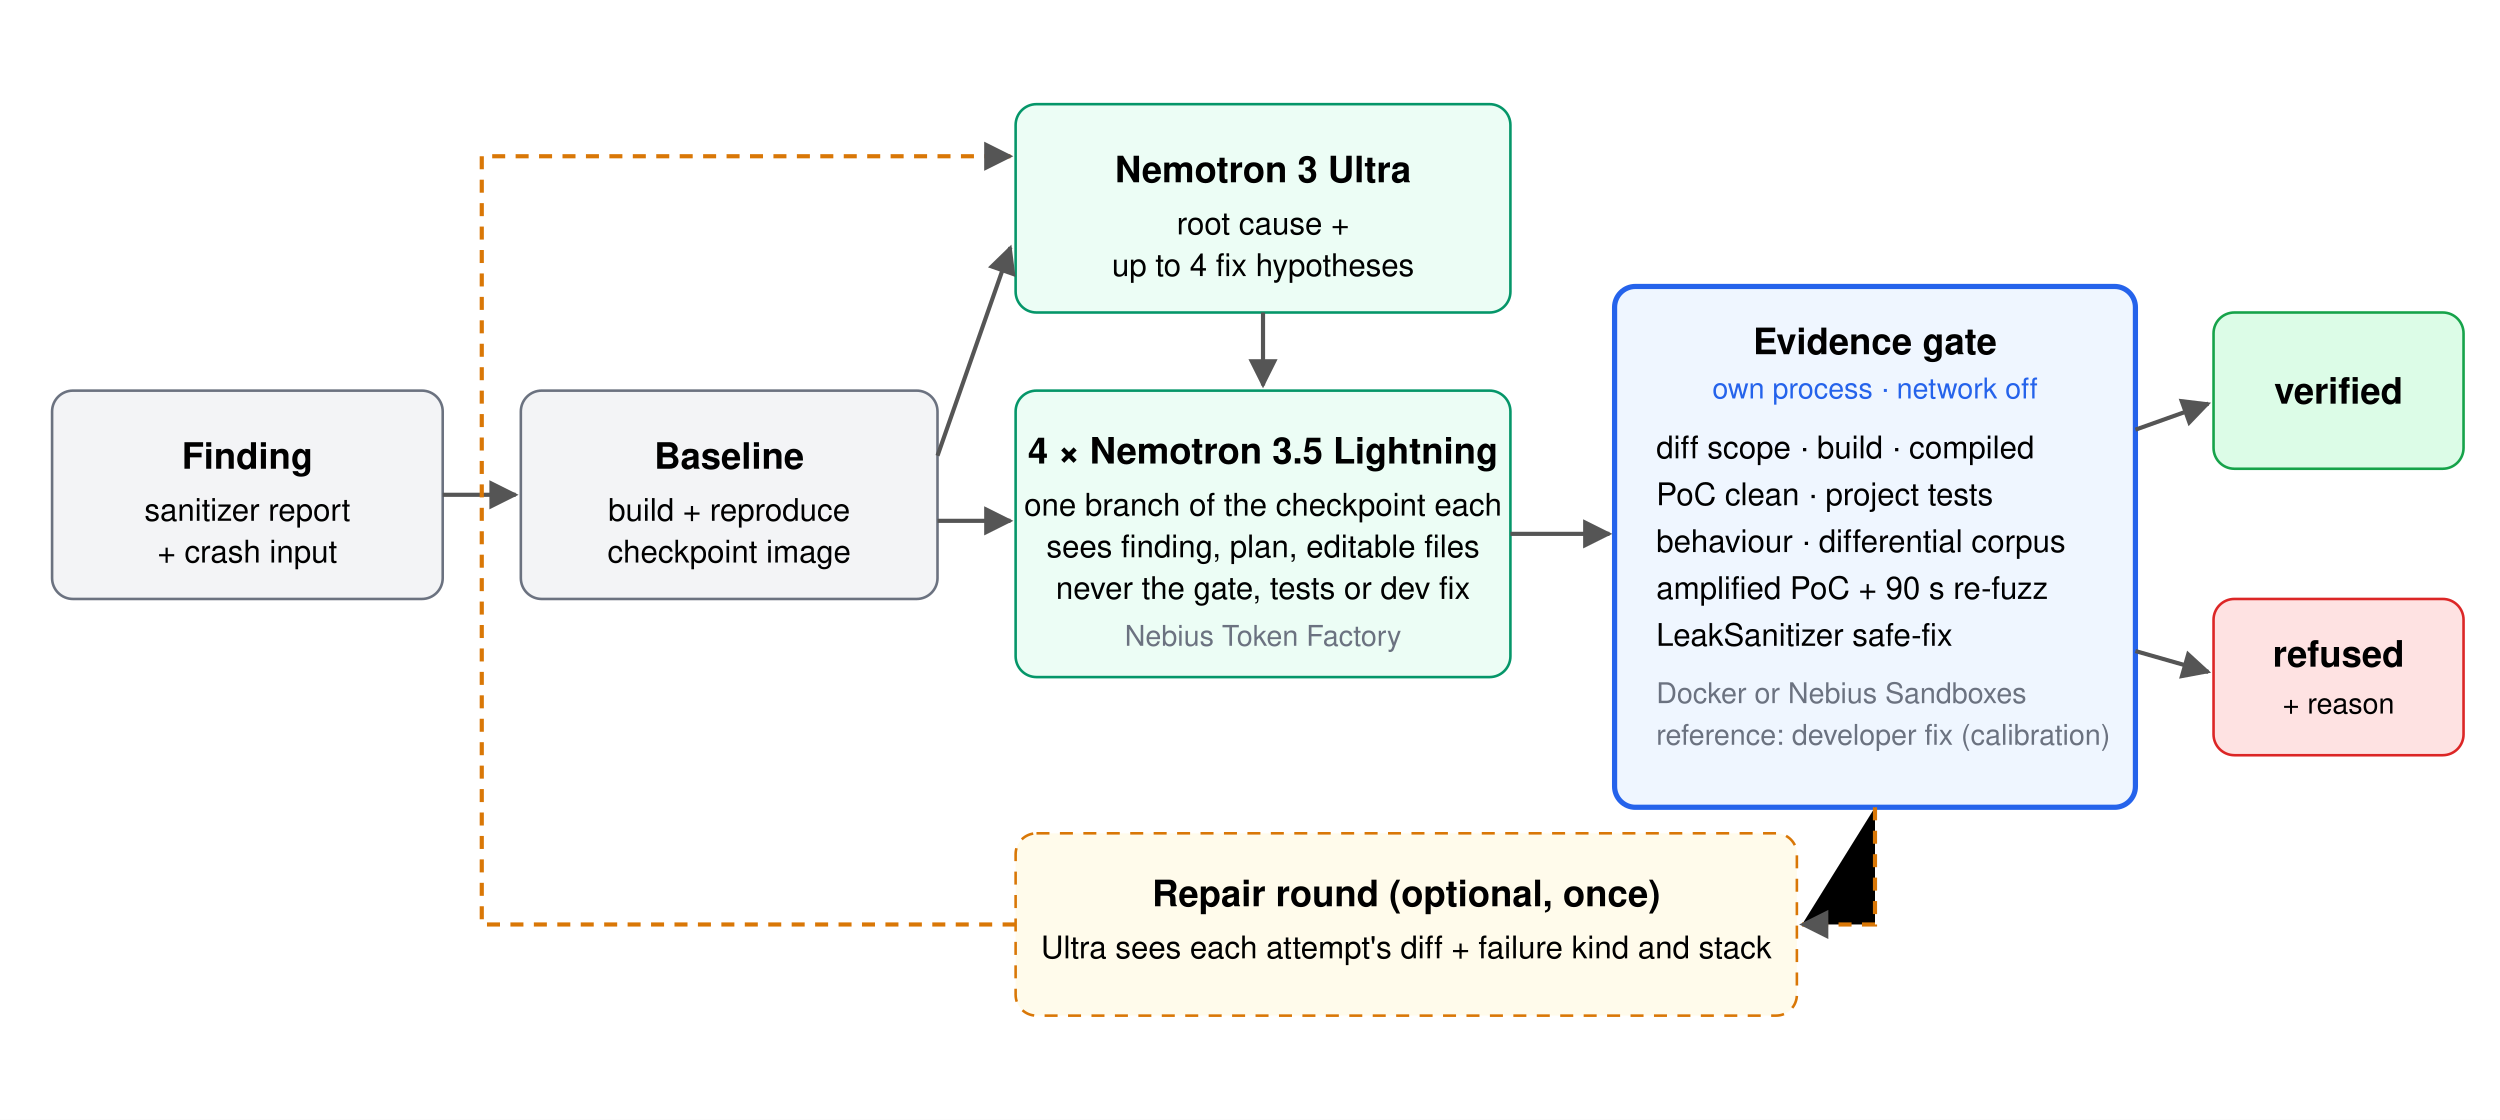
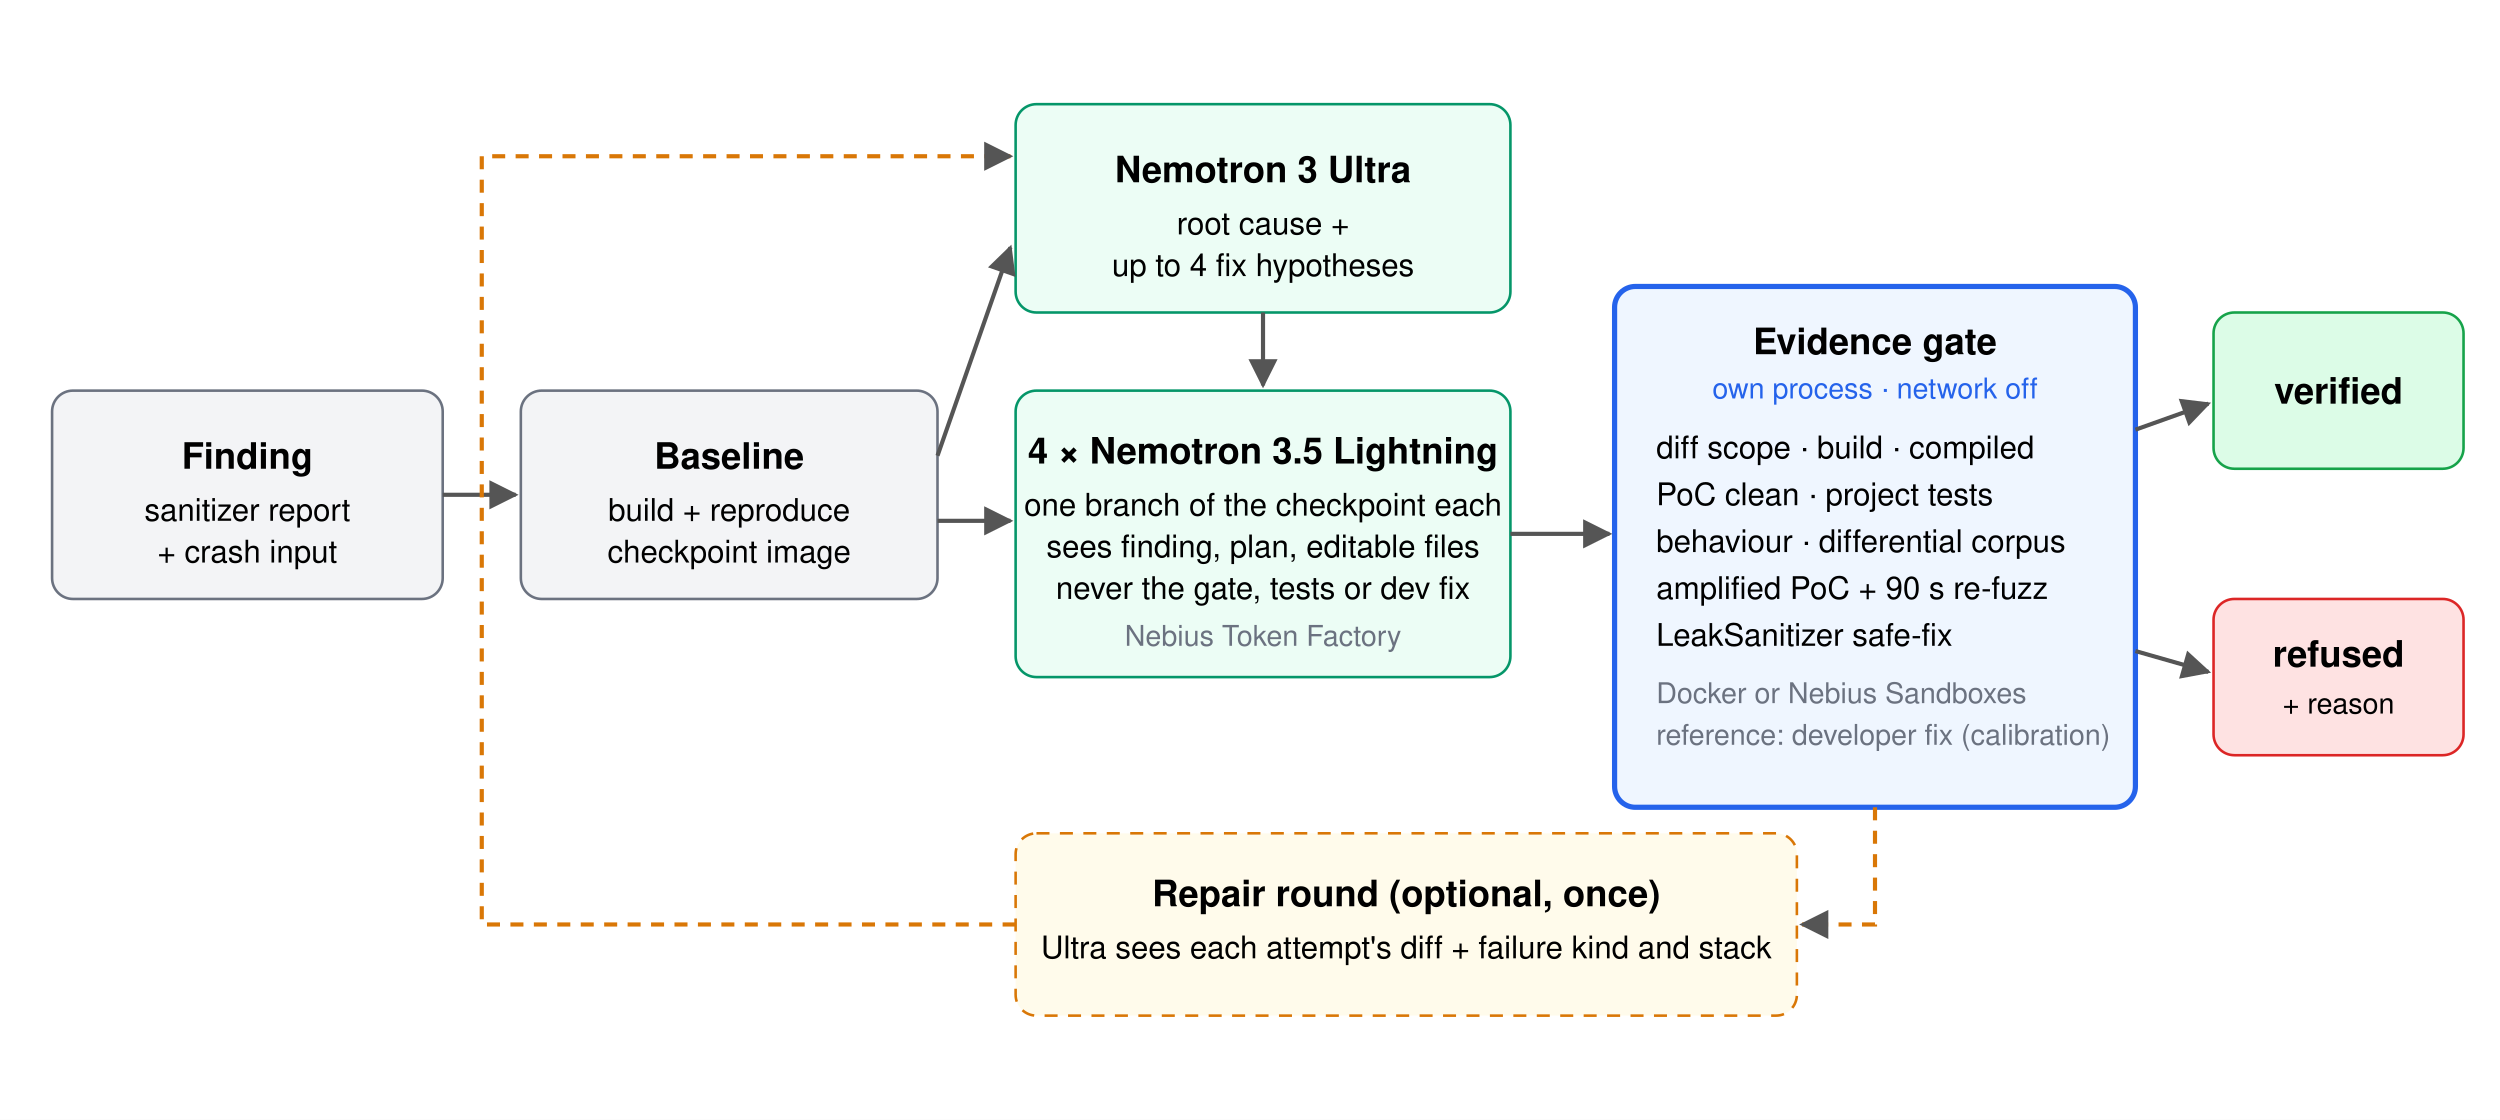
<svg xmlns="http://www.w3.org/2000/svg" viewBox="0 0 960 430" font-family="Segoe UI, Helvetica, Arial, sans-serif" font-size="14">
  <defs>
    <marker id="a" viewBox="0 0 10 10" refX="9" refY="5" markerWidth="7" markerHeight="7" orient="auto">
      <path d="M0 0L10 5L0 10z" fill="#555" />
    </marker>
  </defs>
  <rect width="960" height="430" fill="#ffffff" />
  <rect x="20" y="150" width="150" height="80" rx="8" fill="#f3f4f6" stroke="#6b7280" />
  <text x="95" y="180" text-anchor="middle" font-weight="600">Finding</text>
  <text x="95" y="200" text-anchor="middle" font-size="12">sanitizer report</text>
  <text x="95" y="216" text-anchor="middle" font-size="12">+ crash input</text>
  <rect x="200" y="150" width="160" height="80" rx="8" fill="#f3f4f6" stroke="#6b7280" />
  <text x="280" y="180" text-anchor="middle" font-weight="600">Baseline</text>
  <text x="280" y="200" text-anchor="middle" font-size="12">build + reproduce</text>
  <text x="280" y="216" text-anchor="middle" font-size="12">checkpoint image</text>
  <rect x="390" y="40" width="190" height="80" rx="8" fill="#ecfdf5" stroke="#059669" />
  <text x="485" y="70" text-anchor="middle" font-weight="600">Nemotron 3 Ultra</text>
  <text x="485" y="90" text-anchor="middle" font-size="12">root cause +</text>
  <text x="485" y="106" text-anchor="middle" font-size="12">up to 4 fix hypotheses</text>
  <rect x="390" y="150" width="190" height="110" rx="8" fill="#ecfdf5" stroke="#059669" />
  <text x="485" y="178" text-anchor="middle" font-weight="600">4 × Nemotron 3.5 Lightning</text>
  <text x="485" y="198" text-anchor="middle" font-size="12">one branch of the checkpoint each</text>
  <text x="485" y="214" text-anchor="middle" font-size="12">sees finding, plan, editable files</text>
  <text x="485" y="230" text-anchor="middle" font-size="12">never the gate, tests or dev fix</text>
  <text x="485" y="248" text-anchor="middle" font-size="11" fill="#6b7280">Nebius Token Factory</text>
  <rect x="620" y="110" width="200" height="200" rx="8" fill="#eff6ff" stroke="#2563eb" stroke-width="2" />
  <text x="720" y="136" text-anchor="middle" font-weight="600">Evidence gate</text>
  <text x="720" y="153" text-anchor="middle" font-size="11" fill="#2563eb">own process · network off</text>
  <text x="636" y="176" font-size="12">diff scope · build · compiled</text>
  <text x="636" y="194" font-size="12">PoC clean · project tests</text>
  <text x="636" y="212" font-size="12">behaviour · differential corpus</text>
  <text x="636" y="230" font-size="12">amplified PoC + 90 s re-fuzz</text>
  <text x="636" y="248" font-size="12">LeakSanitizer safe-fix</text>
  <text x="636" y="270" font-size="11" fill="#6b7280">Docker or Nebius Sandboxes</text>
  <text x="636" y="286" font-size="11" fill="#6b7280">reference: developer fix (calibration)</text>
  <rect x="850" y="120" width="96" height="60" rx="8" fill="#dcfce7" stroke="#16a34a" />
  <text x="898" y="155" text-anchor="middle" font-weight="600">verified</text>
  <rect x="850" y="230" width="96" height="60" rx="8" fill="#fee2e2" stroke="#dc2626" />
  <text x="898" y="256" text-anchor="middle" font-weight="600">refused</text>
  <text x="898" y="274" text-anchor="middle" font-size="11">+ reason</text>
  <rect x="390" y="320" width="300" height="70" rx="8" fill="#fffbeb" stroke="#d97706" stroke-dasharray="5 4" />
  <text x="540" y="348" text-anchor="middle" font-weight="600">Repair round (optional, once)</text>
  <text x="540" y="368" text-anchor="middle" font-size="12">Ultra sees each attempt's diff + failure kind and stack</text>
  <path d="M170 190H198" stroke="#555" stroke-width="1.6" marker-end="url(#a)" />
  <path d="M360 175L388 95" stroke="#555" stroke-width="1.6" marker-end="url(#a)" />
  <path d="M485 120V148" stroke="#555" stroke-width="1.6" marker-end="url(#a)" />
  <path d="M360 200H388" stroke="#555" stroke-width="1.6" marker-end="url(#a)" />
  <path d="M580 205H618" stroke="#555" stroke-width="1.6" marker-end="url(#a)" />
  <path d="M820 165L848 155" stroke="#555" stroke-width="1.6" marker-end="url(#a)" />
  <path d="M820 250L848 258" stroke="#555" stroke-width="1.6" marker-end="url(#a)" />
-   <path d="M720 310V355H692" stroke="#d97706" stroke-width="1.6" stroke-dasharray="5 4" marker-end="url(#a)" />
+   <path d="M720 310V355H692" stroke="#d97706" stroke-width="1.6" stroke-dasharray="5 4" fill="none" marker-end="url(#a)" />
  <path d="M390 355H185V60H388" stroke="#d97706" stroke-width="1.6" stroke-dasharray="5 4" fill="none" marker-end="url(#a)" />
</svg>
